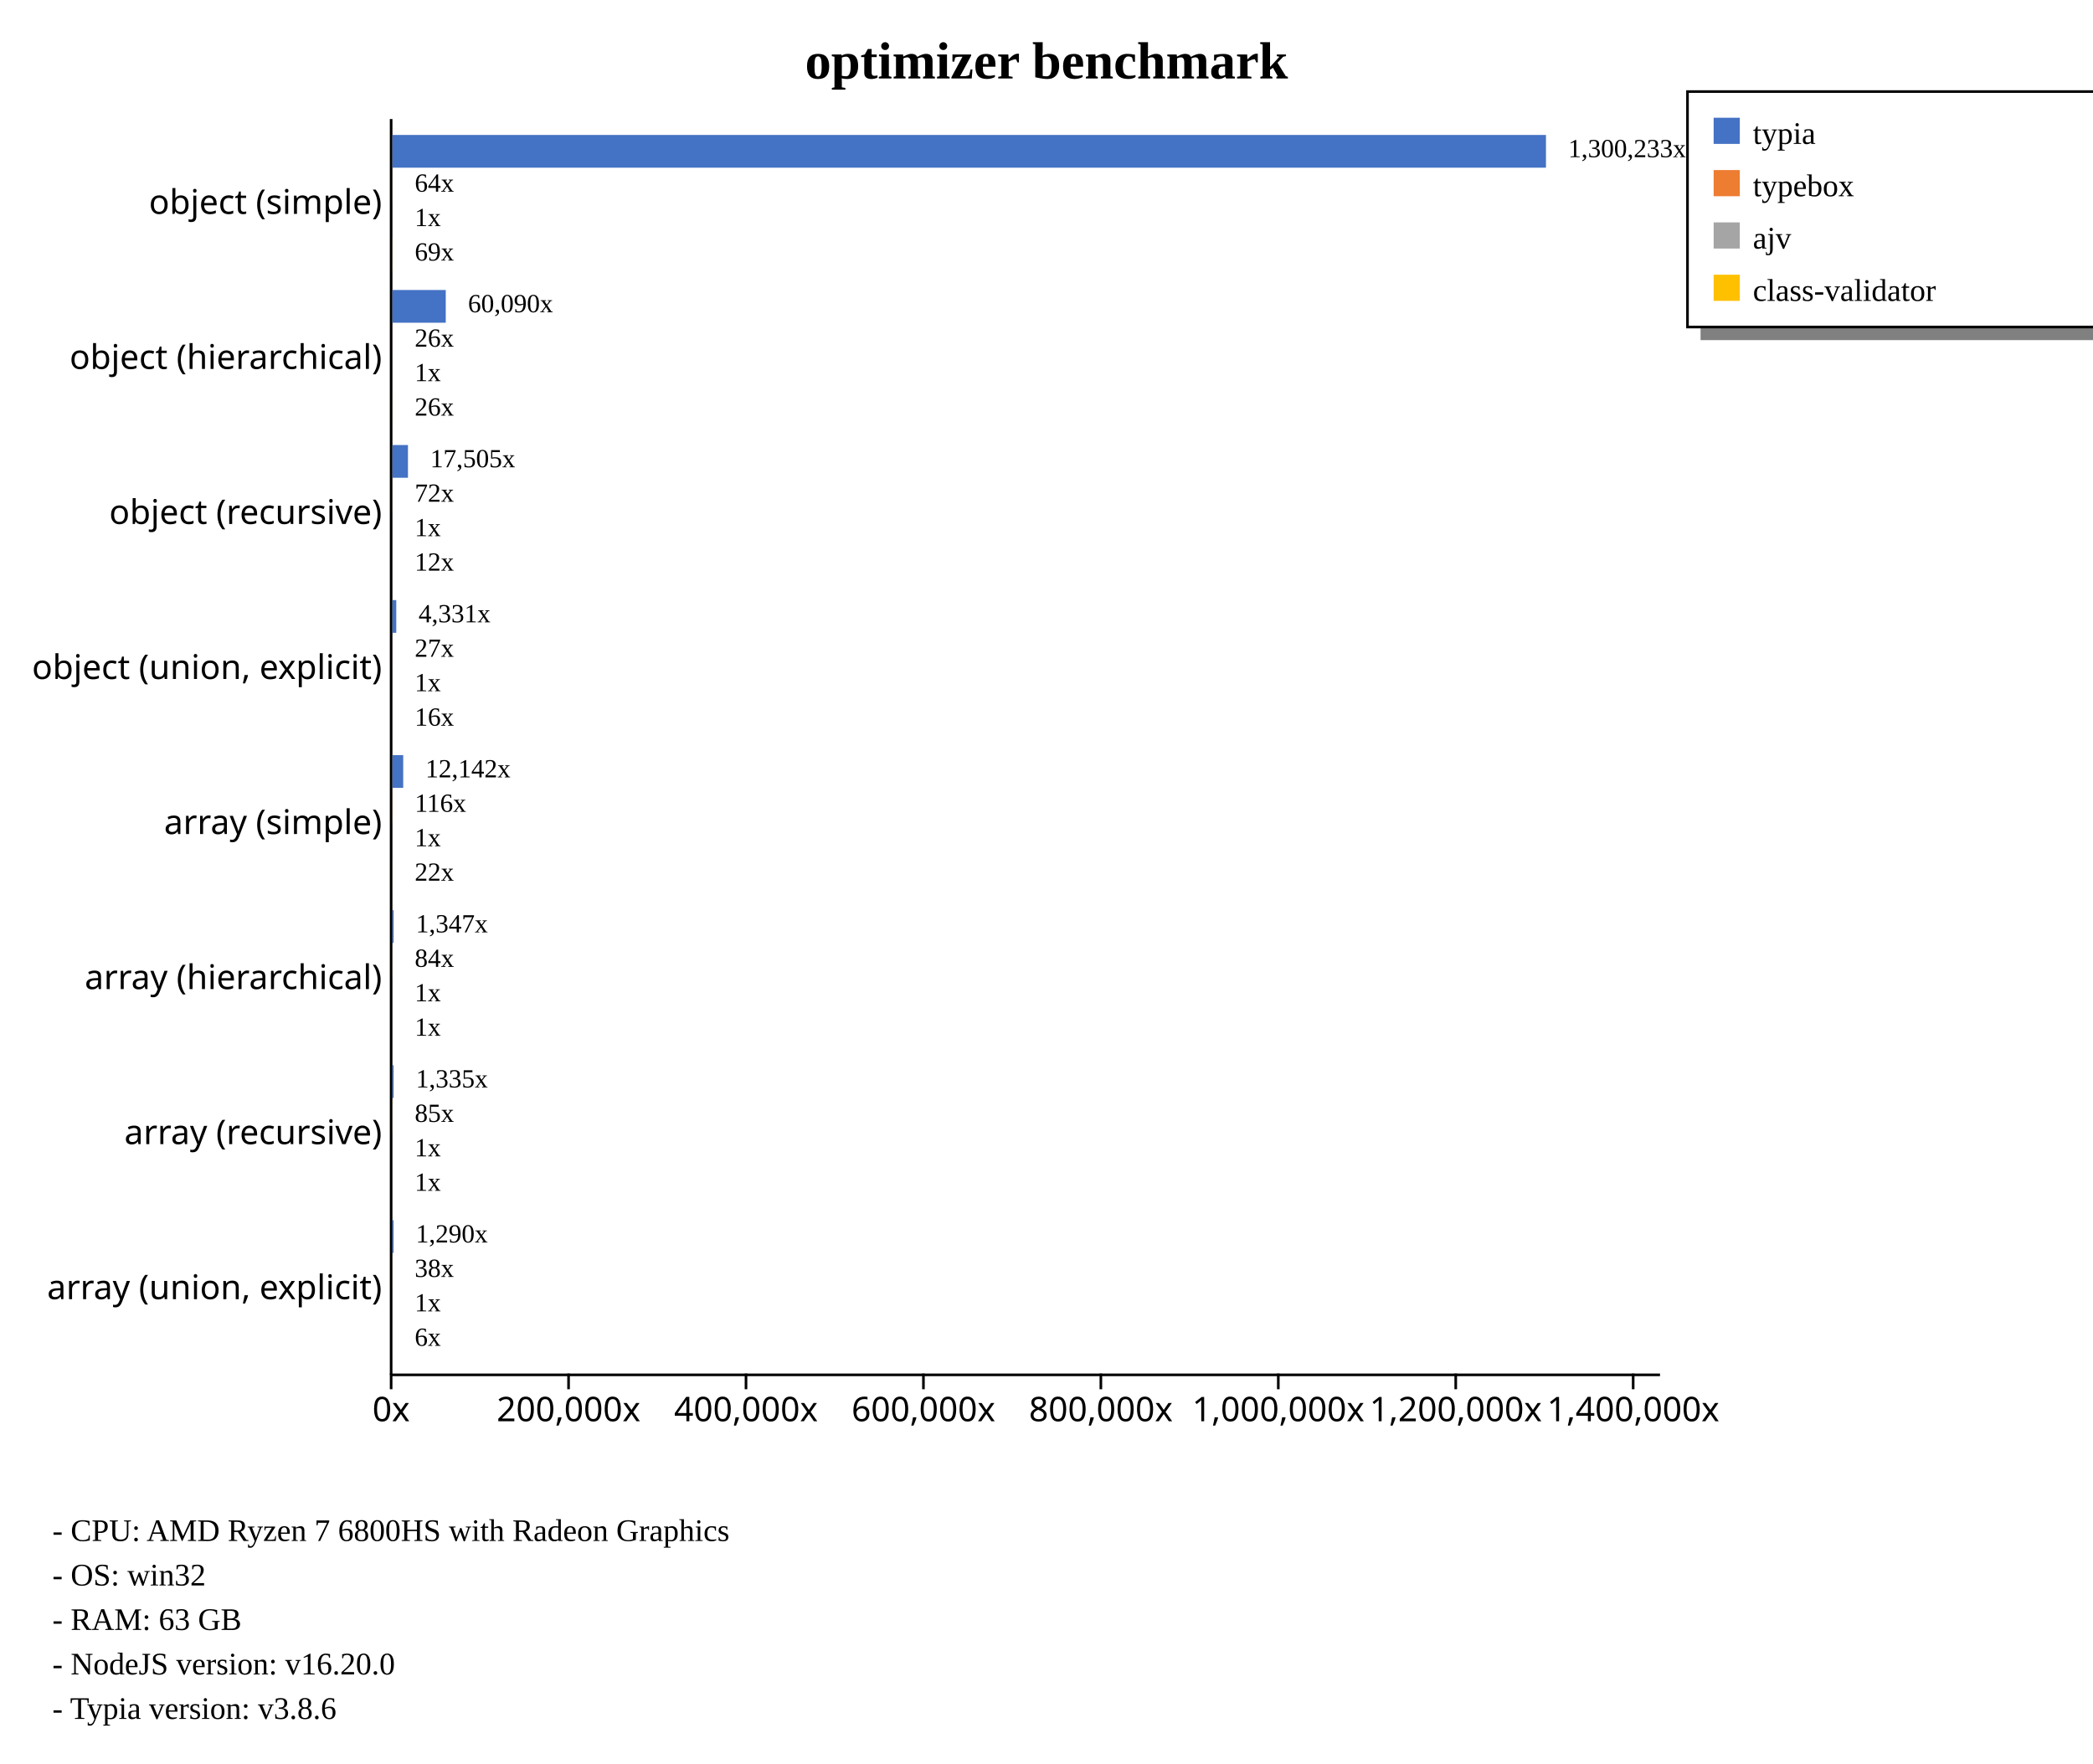
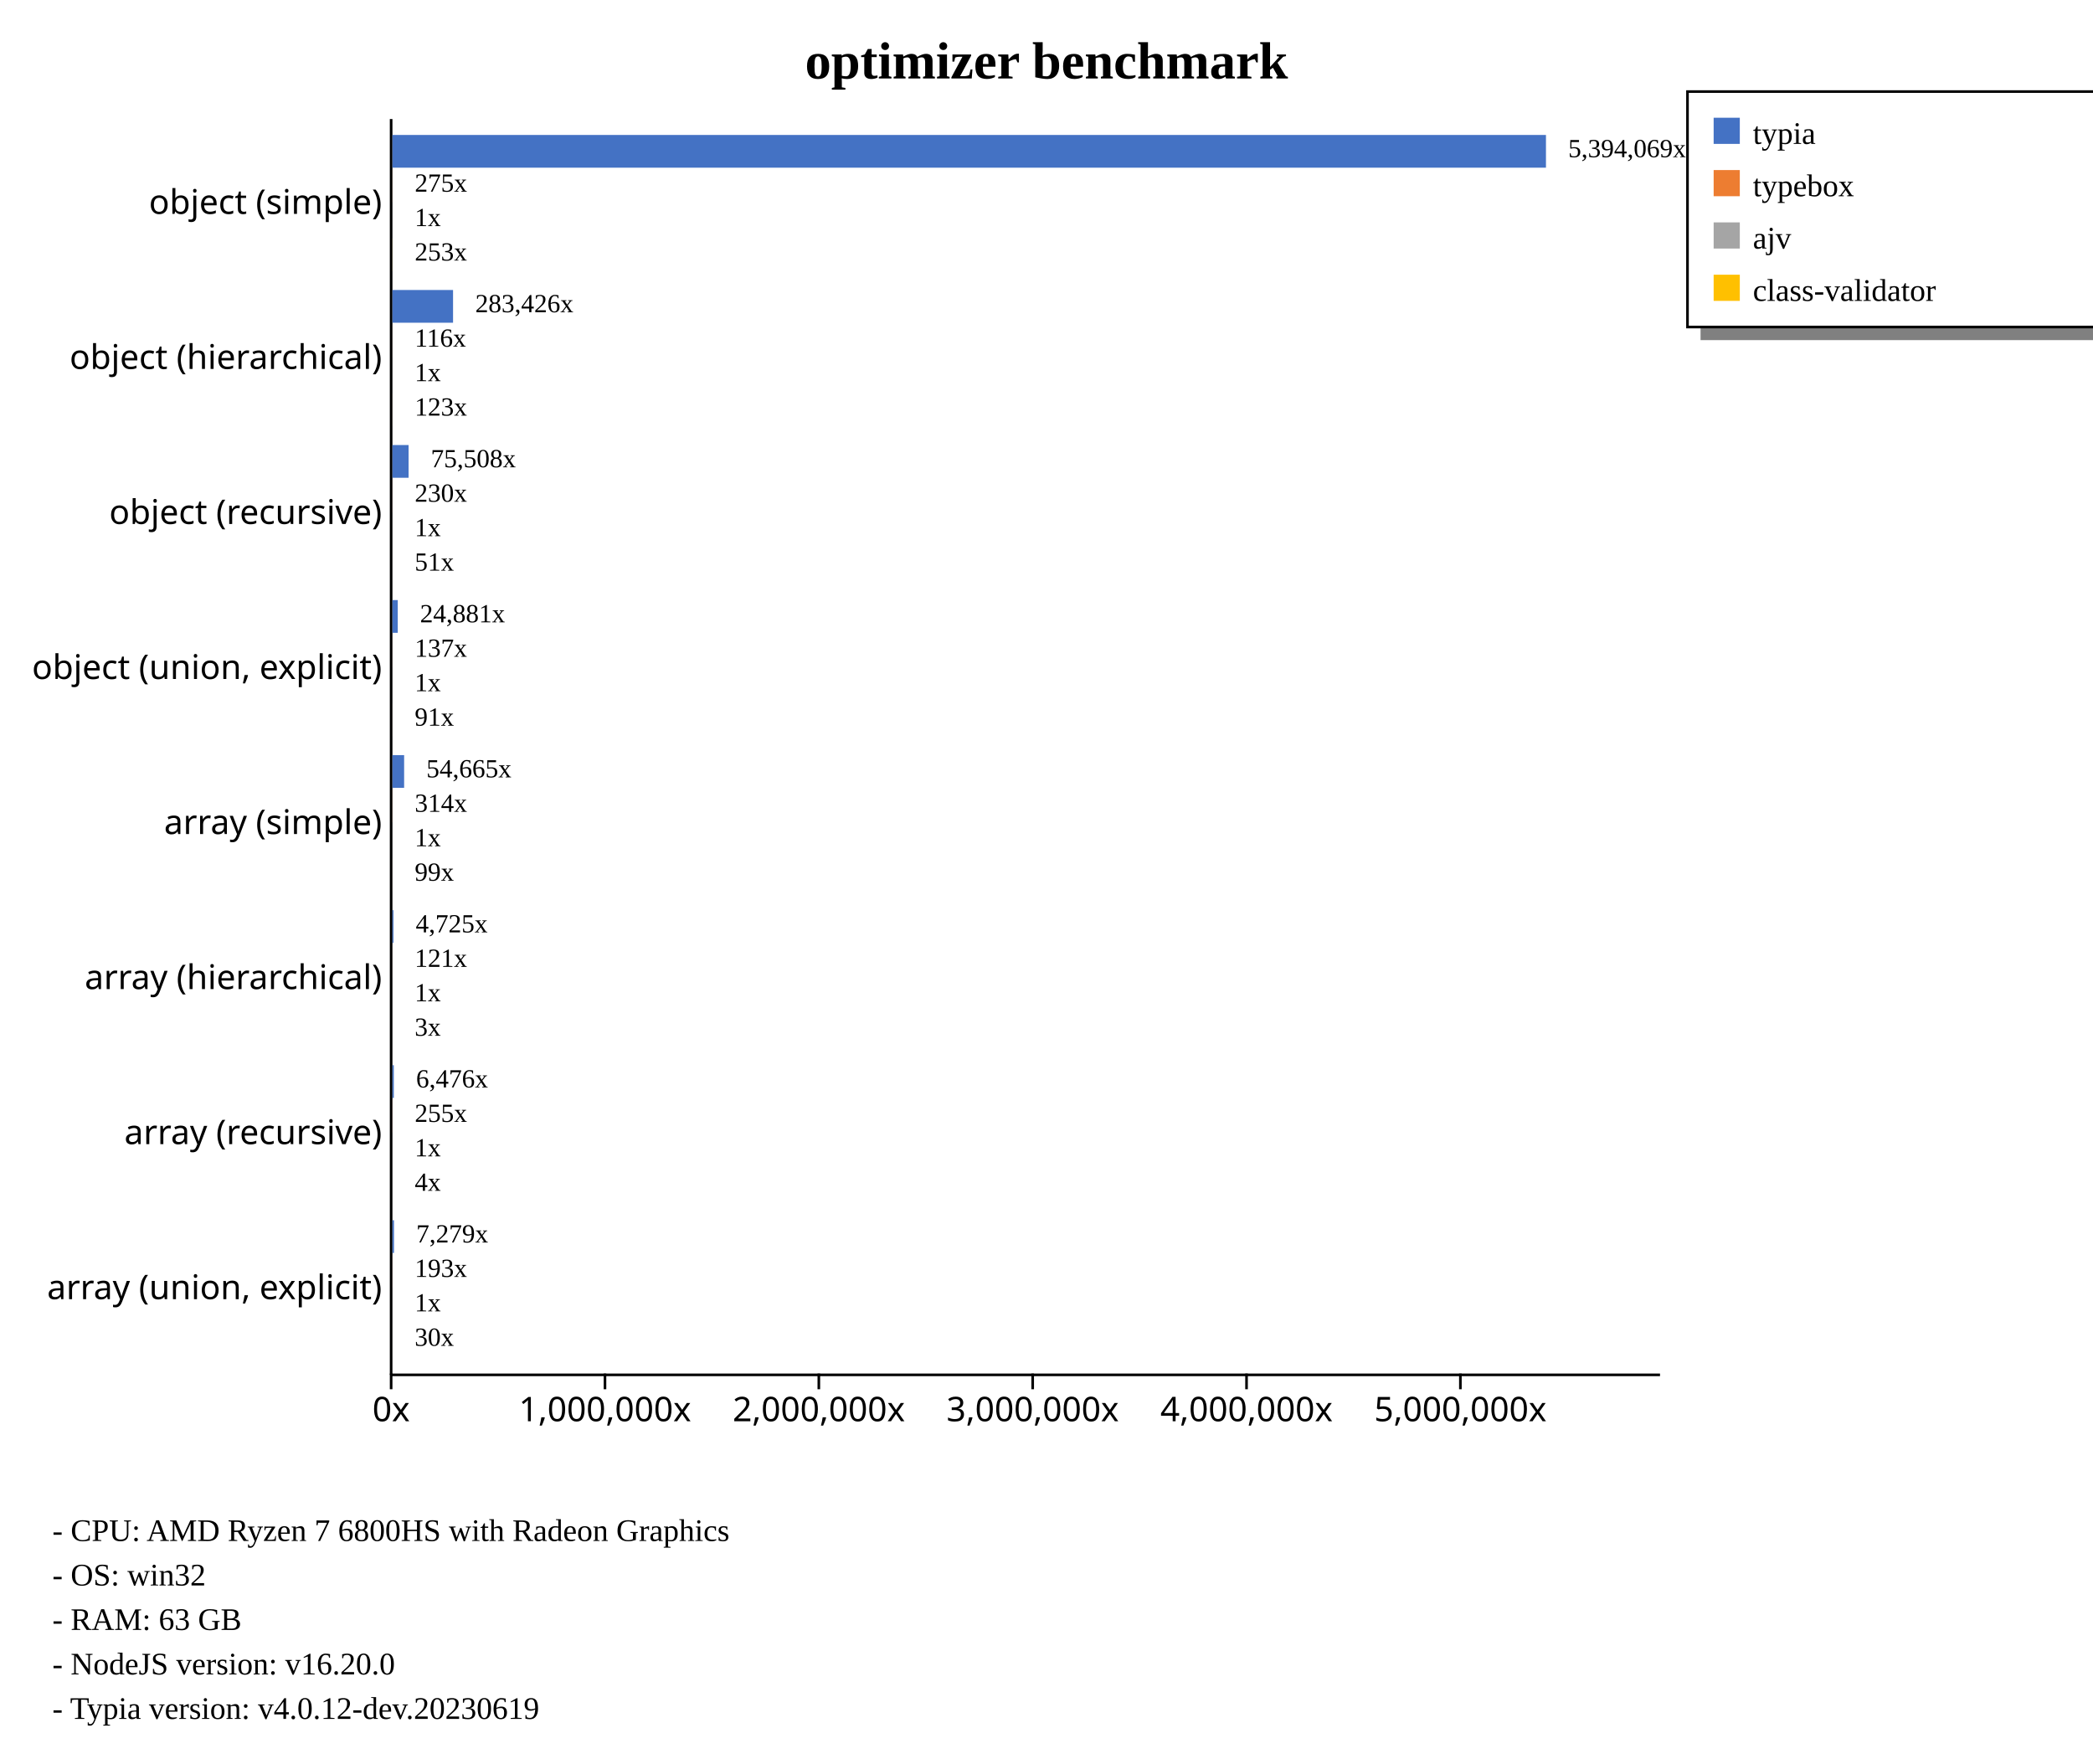
<svg xmlns="http://www.w3.org/2000/svg" width="800" height="674" style="background-color: white;">
  <g class="y axis" transform="translate(149,45)" fill="none" font-size="10" font-family="sans-serif" text-anchor="end" style="font-size: 13px;">
    <path class="domain" stroke="currentColor" d="M0.5,0.5V480.5" />
    <g class="tick" opacity="1" transform="translate(0,32.59259)" style="font-size: 13px;">
      <line stroke="currentColor" x2="0" />
      <text fill="currentColor" x="-3" dy="0.32em">object (simple)    </text>
    </g>
    <g class="tick" opacity="1" transform="translate(0,91.85185)" style="font-size: 13px;">
      <line stroke="currentColor" x2="0" />
      <text fill="currentColor" x="-3" dy="0.32em">object (hierarchical)    </text>
    </g>
    <g class="tick" opacity="1" transform="translate(0,151.1111)" style="font-size: 13px;">
      <line stroke="currentColor" x2="0" />
      <text fill="currentColor" x="-3" dy="0.32em">object (recursive)    </text>
    </g>
    <g class="tick" opacity="1" transform="translate(0,210.3704)" style="font-size: 13px;">
      <line stroke="currentColor" x2="0" />
      <text fill="currentColor" x="-3" dy="0.32em">object (union, explicit)    </text>
    </g>
    <g class="tick" opacity="1" transform="translate(0,269.6296)" style="font-size: 13px;">
      <line stroke="currentColor" x2="0" />
      <text fill="currentColor" x="-3" dy="0.32em">array (simple)    </text>
    </g>
    <g class="tick" opacity="1" transform="translate(0,328.8889)" style="font-size: 13px;">
      <line stroke="currentColor" x2="0" />
      <text fill="currentColor" x="-3" dy="0.32em">array (hierarchical)    </text>
    </g>
    <g class="tick" opacity="1" transform="translate(0,388.1481)" style="font-size: 13px;">
      <line stroke="currentColor" x2="0" />
      <text fill="currentColor" x="-3" dy="0.32em">array (recursive)    </text>
    </g>
    <g class="tick" opacity="1" transform="translate(0,447.4074)" style="font-size: 13px;">
      <line stroke="currentColor" x2="0" />
      <text fill="currentColor" x="-3" dy="0.32em">array (union, explicit)    </text>
    </g>
  </g>
  <g class="x axis" transform="translate(149,525)" fill="none" font-size="10" font-family="sans-serif" text-anchor="middle" style="font-size: 13px;">
    <path class="domain" stroke="currentColor" d="M0.5,0.5H485.5" />
    <g class="tick" opacity="1" transform="translate(0.5,0)" style="font-size: 13px;">
      <line stroke="currentColor" y2="6" />
      <text fill="currentColor" y="9" dy="0.71em">0x</text>
    </g>
-     <g class="tick" opacity="1" transform="translate(68.32,0)" style="font-size: 13px;">
-       <line stroke="currentColor" y2="6" />
-       <text fill="currentColor" y="9" dy="0.71em">200,000x</text>
-     </g>
-     <g class="tick" opacity="1" transform="translate(136.14,0)" style="font-size: 13px;">
-       <line stroke="currentColor" y2="6" />
-       <text fill="currentColor" y="9" dy="0.71em">400,000x</text>
-     </g>
-     <g class="tick" opacity="1" transform="translate(203.96,0)" style="font-size: 13px;">
-       <line stroke="currentColor" y2="6" />
-       <text fill="currentColor" y="9" dy="0.71em">600,000x</text>
-     </g>
-     <g class="tick" opacity="1" transform="translate(271.78,0)" style="font-size: 13px;">
-       <line stroke="currentColor" y2="6" />
-       <text fill="currentColor" y="9" dy="0.71em">800,000x</text>
-     </g>
-     <g class="tick" opacity="1" transform="translate(339.6,0)" style="font-size: 13px;">
+     <g class="tick" opacity="1" transform="translate(82.23962,0)" style="font-size: 13px;">
      <line stroke="currentColor" y2="6" />
      <text fill="currentColor" y="9" dy="0.71em">1,000,000x</text>
    </g>
-     <g class="tick" opacity="1" transform="translate(407.42,0)" style="font-size: 13px;">
+     <g class="tick" opacity="1" transform="translate(163.9792,0)" style="font-size: 13px;">
      <line stroke="currentColor" y2="6" />
-       <text fill="currentColor" y="9" dy="0.71em">1,200,000x</text>
+       <text fill="currentColor" y="9" dy="0.71em">2,000,000x</text>
    </g>
-     <g class="tick" opacity="1" transform="translate(475.24,0)" style="font-size: 13px;">
+     <g class="tick" opacity="1" transform="translate(245.7188,0)" style="font-size: 13px;">
      <line stroke="currentColor" y2="6" />
-       <text fill="currentColor" y="9" dy="0.71em">1,400,000x</text>
+       <text fill="currentColor" y="9" dy="0.71em">3,000,000x</text>
+     </g>
+     <g class="tick" opacity="1" transform="translate(327.4585,0)" style="font-size: 13px;">
+       <line stroke="currentColor" y2="6" />
+       <text fill="currentColor" y="9" dy="0.71em">4,000,000x</text>
+     </g>
+     <g class="tick" opacity="1" transform="translate(409.1981,0)" style="font-size: 13px;">
+       <line stroke="currentColor" y2="6" />
+       <text fill="currentColor" y="9" dy="0.71em">5,000,000x</text>
    </g>
  </g>
  <text transform="translate(400, 30)" style="text-anchor: middle; font-size: 20px; font-weight: bold;">optimizer benchmark</text>
  <rect x="650" y="125" width="230" height="5" fill="gray" />
  <rect x="645" y="35" width="230" height="90" fill="none" stroke="black" />
  <rect x="655" y="45" width="10" height="10" style="fill: #4472c4;" />
  <text x="670" y="55" style="font-size: 12px;">typia</text>
  <rect x="655" y="65" width="10" height="10" style="fill: #ed7d31;" />
  <text x="670" y="75" style="font-size: 12px;">typebox</text>
  <rect x="655" y="85" width="10" height="10" style="fill: #a5a5a5;" />
  <text x="670" y="95" style="font-size: 12px;">ajv</text>
  <rect x="655" y="105" width="10" height="10" style="fill: #ffc000;" />
  <text x="670" y="115" style="font-size: 12px;">class-validator</text>
  <text x="20" y="589" style="font-size: 12px;">  - CPU: AMD Ryzen 7 6800HS with Radeon Graphics</text>
  <text x="20" y="606" style="font-size: 12px;">  - OS: win32</text>
  <text x="20" y="623" style="font-size: 12px;">  - RAM: 63 GB</text>
  <text x="20" y="640" style="font-size: 12px;">  - NodeJS version: v16.20.0</text>
-   <text x="20" y="657" style="font-size: 12px;">  - Typia version: v3.8.6</text>
+   <text x="20" y="657" style="font-size: 12px;">  - Typia version: v4.0.12-dev.20230619</text>
  <g style="font-size: 13px;">
    <g style="font-size: 13px;">
      <rect x="150" y="51.584" width="440.909" height="12.51" fill="#4472c4" />
      <rect x="150" y="64.753" width="0.022" height="12.51" fill="#ed7d31" />
      <rect x="150" y="77.922" width="0" height="12.51" fill="#a5a5a5" />
-       <rect x="150" y="91.091" width="0.023" height="12.51" fill="#ffc000" />
-       <text class="label" x="599.409" y="60.084" font-size="10px">1,300,233x</text>
-       <text class="label" x="158.522" y="73.253" font-size="10px">64x</text>
+       <rect x="150" y="91.091" width="0.021" height="12.51" fill="#ffc000" />
+       <text class="label" x="599.409" y="60.084" font-size="10px">5,394,069x</text>
+       <text class="label" x="158.522" y="73.253" font-size="10px">275x</text>
      <text class="label" x="158.5" y="86.422" font-size="10px">1x</text>
-       <text class="label" x="158.523" y="99.591" font-size="10px">69x</text>
+       <text class="label" x="158.521" y="99.591" font-size="10px">253x</text>
      <text class="label" x="595.909" y="61.584" font-size="8px" />
      <text class="label" x="155.022" y="74.753" font-size="8px" />
      <text class="label" x="155" y="87.922" font-size="8px" />
-       <text class="label" x="155.023" y="101.091" font-size="8px" />
+       <text class="label" x="155.021" y="101.091" font-size="8px" />
    </g>
    <g style="font-size: 13px;">
-       <rect x="150" y="110.844" width="20.377" height="12.51" fill="#4472c4" />
-       <rect x="150" y="124.012" width="0.009" height="12.51" fill="#ed7d31" />
+       <rect x="150" y="110.844" width="23.167" height="12.51" fill="#4472c4" />
+       <rect x="150" y="124.012" width="0.01" height="12.51" fill="#ed7d31" />
      <rect x="150" y="137.181" width="0" height="12.51" fill="#a5a5a5" />
-       <rect x="150" y="150.35" width="0.009" height="12.51" fill="#ffc000" />
-       <text class="label" x="178.877" y="119.344" font-size="10px">60,090x</text>
-       <text class="label" x="158.509" y="132.512" font-size="10px">26x</text>
+       <rect x="150" y="150.35" width="0.01" height="12.51" fill="#ffc000" />
+       <text class="label" x="181.667" y="119.344" font-size="10px">283,426x</text>
+       <text class="label" x="158.51" y="132.512" font-size="10px">116x</text>
      <text class="label" x="158.5" y="145.681" font-size="10px">1x</text>
-       <text class="label" x="158.509" y="158.85" font-size="10px">26x</text>
-       <text class="label" x="175.377" y="120.844" font-size="8px" />
-       <text class="label" x="155.009" y="134.012" font-size="8px" />
+       <text class="label" x="158.51" y="158.85" font-size="10px">123x</text>
+       <text class="label" x="178.167" y="120.844" font-size="8px" />
+       <text class="label" x="155.01" y="134.012" font-size="8px" />
      <text class="label" x="155" y="147.181" font-size="8px" />
-       <text class="label" x="155.009" y="160.35" font-size="8px" />
+       <text class="label" x="155.01" y="160.35" font-size="8px" />
    </g>
    <g style="font-size: 13px;">
-       <rect x="150" y="170.103" width="5.936" height="12.51" fill="#4472c4" />
-       <rect x="150" y="183.272" width="0.025" height="12.51" fill="#ed7d31" />
+       <rect x="150" y="170.103" width="6.172" height="12.51" fill="#4472c4" />
+       <rect x="150" y="183.272" width="0.019" height="12.51" fill="#ed7d31" />
      <rect x="150" y="196.44" width="0" height="12.51" fill="#a5a5a5" />
      <rect x="150" y="209.609" width="0.004" height="12.51" fill="#ffc000" />
-       <text class="label" x="164.436" y="178.603" font-size="10px">17,505x</text>
-       <text class="label" x="158.525" y="191.772" font-size="10px">72x</text>
+       <text class="label" x="164.672" y="178.603" font-size="10px">75,508x</text>
+       <text class="label" x="158.519" y="191.772" font-size="10px">230x</text>
      <text class="label" x="158.5" y="204.94" font-size="10px">1x</text>
-       <text class="label" x="158.504" y="218.109" font-size="10px">12x</text>
-       <text class="label" x="160.936" y="180.103" font-size="8px" />
-       <text class="label" x="155.025" y="193.272" font-size="8px" />
+       <text class="label" x="158.504" y="218.109" font-size="10px">51x</text>
+       <text class="label" x="161.172" y="180.103" font-size="8px" />
+       <text class="label" x="155.019" y="193.272" font-size="8px" />
      <text class="label" x="155" y="206.44" font-size="8px" />
      <text class="label" x="155.004" y="219.609" font-size="8px" />
    </g>
    <g style="font-size: 13px;">
-       <rect x="150" y="229.362" width="1.469" height="12.51" fill="#4472c4" />
-       <rect x="150" y="242.531" width="0.009" height="12.51" fill="#ed7d31" />
+       <rect x="150" y="229.362" width="2.034" height="12.51" fill="#4472c4" />
+       <rect x="150" y="242.531" width="0.011" height="12.51" fill="#ed7d31" />
      <rect x="150" y="255.7" width="0" height="12.51" fill="#a5a5a5" />
-       <rect x="150" y="268.868" width="0.006" height="12.51" fill="#ffc000" />
-       <text class="label" x="159.969" y="237.862" font-size="10px">4,331x</text>
-       <text class="label" x="158.509" y="251.031" font-size="10px">27x</text>
+       <rect x="150" y="268.868" width="0.007" height="12.51" fill="#ffc000" />
+       <text class="label" x="160.534" y="237.862" font-size="10px">24,881x</text>
+       <text class="label" x="158.511" y="251.031" font-size="10px">137x</text>
      <text class="label" x="158.5" y="264.2" font-size="10px">1x</text>
-       <text class="label" x="158.506" y="277.368" font-size="10px">16x</text>
-       <text class="label" x="156.469" y="239.362" font-size="8px" />
-       <text class="label" x="155.009" y="252.531" font-size="8px" />
+       <text class="label" x="158.507" y="277.368" font-size="10px">91x</text>
+       <text class="label" x="157.034" y="239.362" font-size="8px" />
+       <text class="label" x="155.011" y="252.531" font-size="8px" />
      <text class="label" x="155" y="265.7" font-size="8px" />
-       <text class="label" x="155.006" y="278.868" font-size="8px" />
+       <text class="label" x="155.007" y="278.868" font-size="8px" />
    </g>
    <g style="font-size: 13px;">
-       <rect x="150" y="288.621" width="4.117" height="12.51" fill="#4472c4" />
-       <rect x="150" y="301.79" width="0.039" height="12.51" fill="#ed7d31" />
+       <rect x="150" y="288.621" width="4.468" height="12.51" fill="#4472c4" />
+       <rect x="150" y="301.79" width="0.026" height="12.51" fill="#ed7d31" />
      <rect x="150" y="314.959" width="0" height="12.51" fill="#a5a5a5" />
      <rect x="150" y="328.128" width="0.008" height="12.51" fill="#ffc000" />
-       <text class="label" x="162.617" y="297.121" font-size="10px">12,142x</text>
-       <text class="label" x="158.539" y="310.29" font-size="10px">116x</text>
+       <text class="label" x="162.968" y="297.121" font-size="10px">54,665x</text>
+       <text class="label" x="158.526" y="310.29" font-size="10px">314x</text>
      <text class="label" x="158.5" y="323.459" font-size="10px">1x</text>
-       <text class="label" x="158.508" y="336.628" font-size="10px">22x</text>
-       <text class="label" x="159.117" y="298.621" font-size="8px" />
-       <text class="label" x="155.039" y="311.79" font-size="8px" />
+       <text class="label" x="158.508" y="336.628" font-size="10px">99x</text>
+       <text class="label" x="159.468" y="298.621" font-size="8px" />
+       <text class="label" x="155.026" y="311.79" font-size="8px" />
      <text class="label" x="155" y="324.959" font-size="8px" />
      <text class="label" x="155.008" y="338.128" font-size="8px" />
    </g>
    <g style="font-size: 13px;">
-       <rect x="150" y="347.881" width="0.457" height="12.51" fill="#4472c4" />
-       <rect x="150" y="361.049" width="0.029" height="12.51" fill="#ed7d31" />
+       <rect x="150" y="347.881" width="0.386" height="12.51" fill="#4472c4" />
+       <rect x="150" y="361.049" width="0.01" height="12.51" fill="#ed7d31" />
      <rect x="150" y="374.218" width="0" height="12.51" fill="#a5a5a5" />
      <rect x="150" y="387.387" width="0" height="12.51" fill="#ffc000" />
-       <text class="label" x="158.957" y="356.381" font-size="10px">1,347x</text>
-       <text class="label" x="158.529" y="369.549" font-size="10px">84x</text>
+       <text class="label" x="158.886" y="356.381" font-size="10px">4,725x</text>
+       <text class="label" x="158.51" y="369.549" font-size="10px">121x</text>
      <text class="label" x="158.5" y="382.718" font-size="10px">1x</text>
-       <text class="label" x="158.5" y="395.887" font-size="10px">1x</text>
-       <text class="label" x="155.457" y="357.881" font-size="8px" />
-       <text class="label" x="155.029" y="371.049" font-size="8px" />
+       <text class="label" x="158.5" y="395.887" font-size="10px">3x</text>
+       <text class="label" x="155.386" y="357.881" font-size="8px" />
+       <text class="label" x="155.01" y="371.049" font-size="8px" />
      <text class="label" x="155" y="384.218" font-size="8px" />
      <text class="label" x="155" y="397.387" font-size="8px" />
    </g>
    <g style="font-size: 13px;">
-       <rect x="150" y="407.14" width="0.453" height="12.51" fill="#4472c4" />
-       <rect x="150" y="420.309" width="0.029" height="12.51" fill="#ed7d31" />
+       <rect x="150" y="407.14" width="0.529" height="12.51" fill="#4472c4" />
+       <rect x="150" y="420.309" width="0.021" height="12.51" fill="#ed7d31" />
      <rect x="150" y="433.477" width="0" height="12.51" fill="#a5a5a5" />
      <rect x="150" y="446.646" width="0" height="12.51" fill="#ffc000" />
-       <text class="label" x="158.953" y="415.64" font-size="10px">1,335x</text>
-       <text class="label" x="158.529" y="428.809" font-size="10px">85x</text>
+       <text class="label" x="159.029" y="415.64" font-size="10px">6,476x</text>
+       <text class="label" x="158.521" y="428.809" font-size="10px">255x</text>
      <text class="label" x="158.5" y="441.977" font-size="10px">1x</text>
-       <text class="label" x="158.5" y="455.146" font-size="10px">1x</text>
-       <text class="label" x="155.453" y="417.14" font-size="8px" />
-       <text class="label" x="155.029" y="430.309" font-size="8px" />
+       <text class="label" x="158.5" y="455.146" font-size="10px">4x</text>
+       <text class="label" x="155.529" y="417.14" font-size="8px" />
+       <text class="label" x="155.021" y="430.309" font-size="8px" />
      <text class="label" x="155" y="443.477" font-size="8px" />
      <text class="label" x="155" y="456.646" font-size="8px" />
    </g>
    <g style="font-size: 13px;">
-       <rect x="150" y="466.399" width="0.438" height="12.51" fill="#4472c4" />
-       <rect x="150" y="479.568" width="0.013" height="12.51" fill="#ed7d31" />
+       <rect x="150" y="466.399" width="0.595" height="12.51" fill="#4472c4" />
+       <rect x="150" y="479.568" width="0.016" height="12.51" fill="#ed7d31" />
      <rect x="150" y="492.737" width="0" height="12.51" fill="#a5a5a5" />
      <rect x="150" y="505.905" width="0.002" height="12.51" fill="#ffc000" />
-       <text class="label" x="158.938" y="474.899" font-size="10px">1,290x</text>
-       <text class="label" x="158.513" y="488.068" font-size="10px">38x</text>
+       <text class="label" x="159.095" y="474.899" font-size="10px">7,279x</text>
+       <text class="label" x="158.516" y="488.068" font-size="10px">193x</text>
      <text class="label" x="158.5" y="501.237" font-size="10px">1x</text>
-       <text class="label" x="158.502" y="514.405" font-size="10px">6x</text>
-       <text class="label" x="155.438" y="476.399" font-size="8px" />
-       <text class="label" x="155.013" y="489.568" font-size="8px" />
+       <text class="label" x="158.502" y="514.405" font-size="10px">30x</text>
+       <text class="label" x="155.595" y="476.399" font-size="8px" />
+       <text class="label" x="155.016" y="489.568" font-size="8px" />
      <text class="label" x="155" y="502.737" font-size="8px" />
      <text class="label" x="155.002" y="515.905" font-size="8px" />
    </g>
  </g>
</svg>
